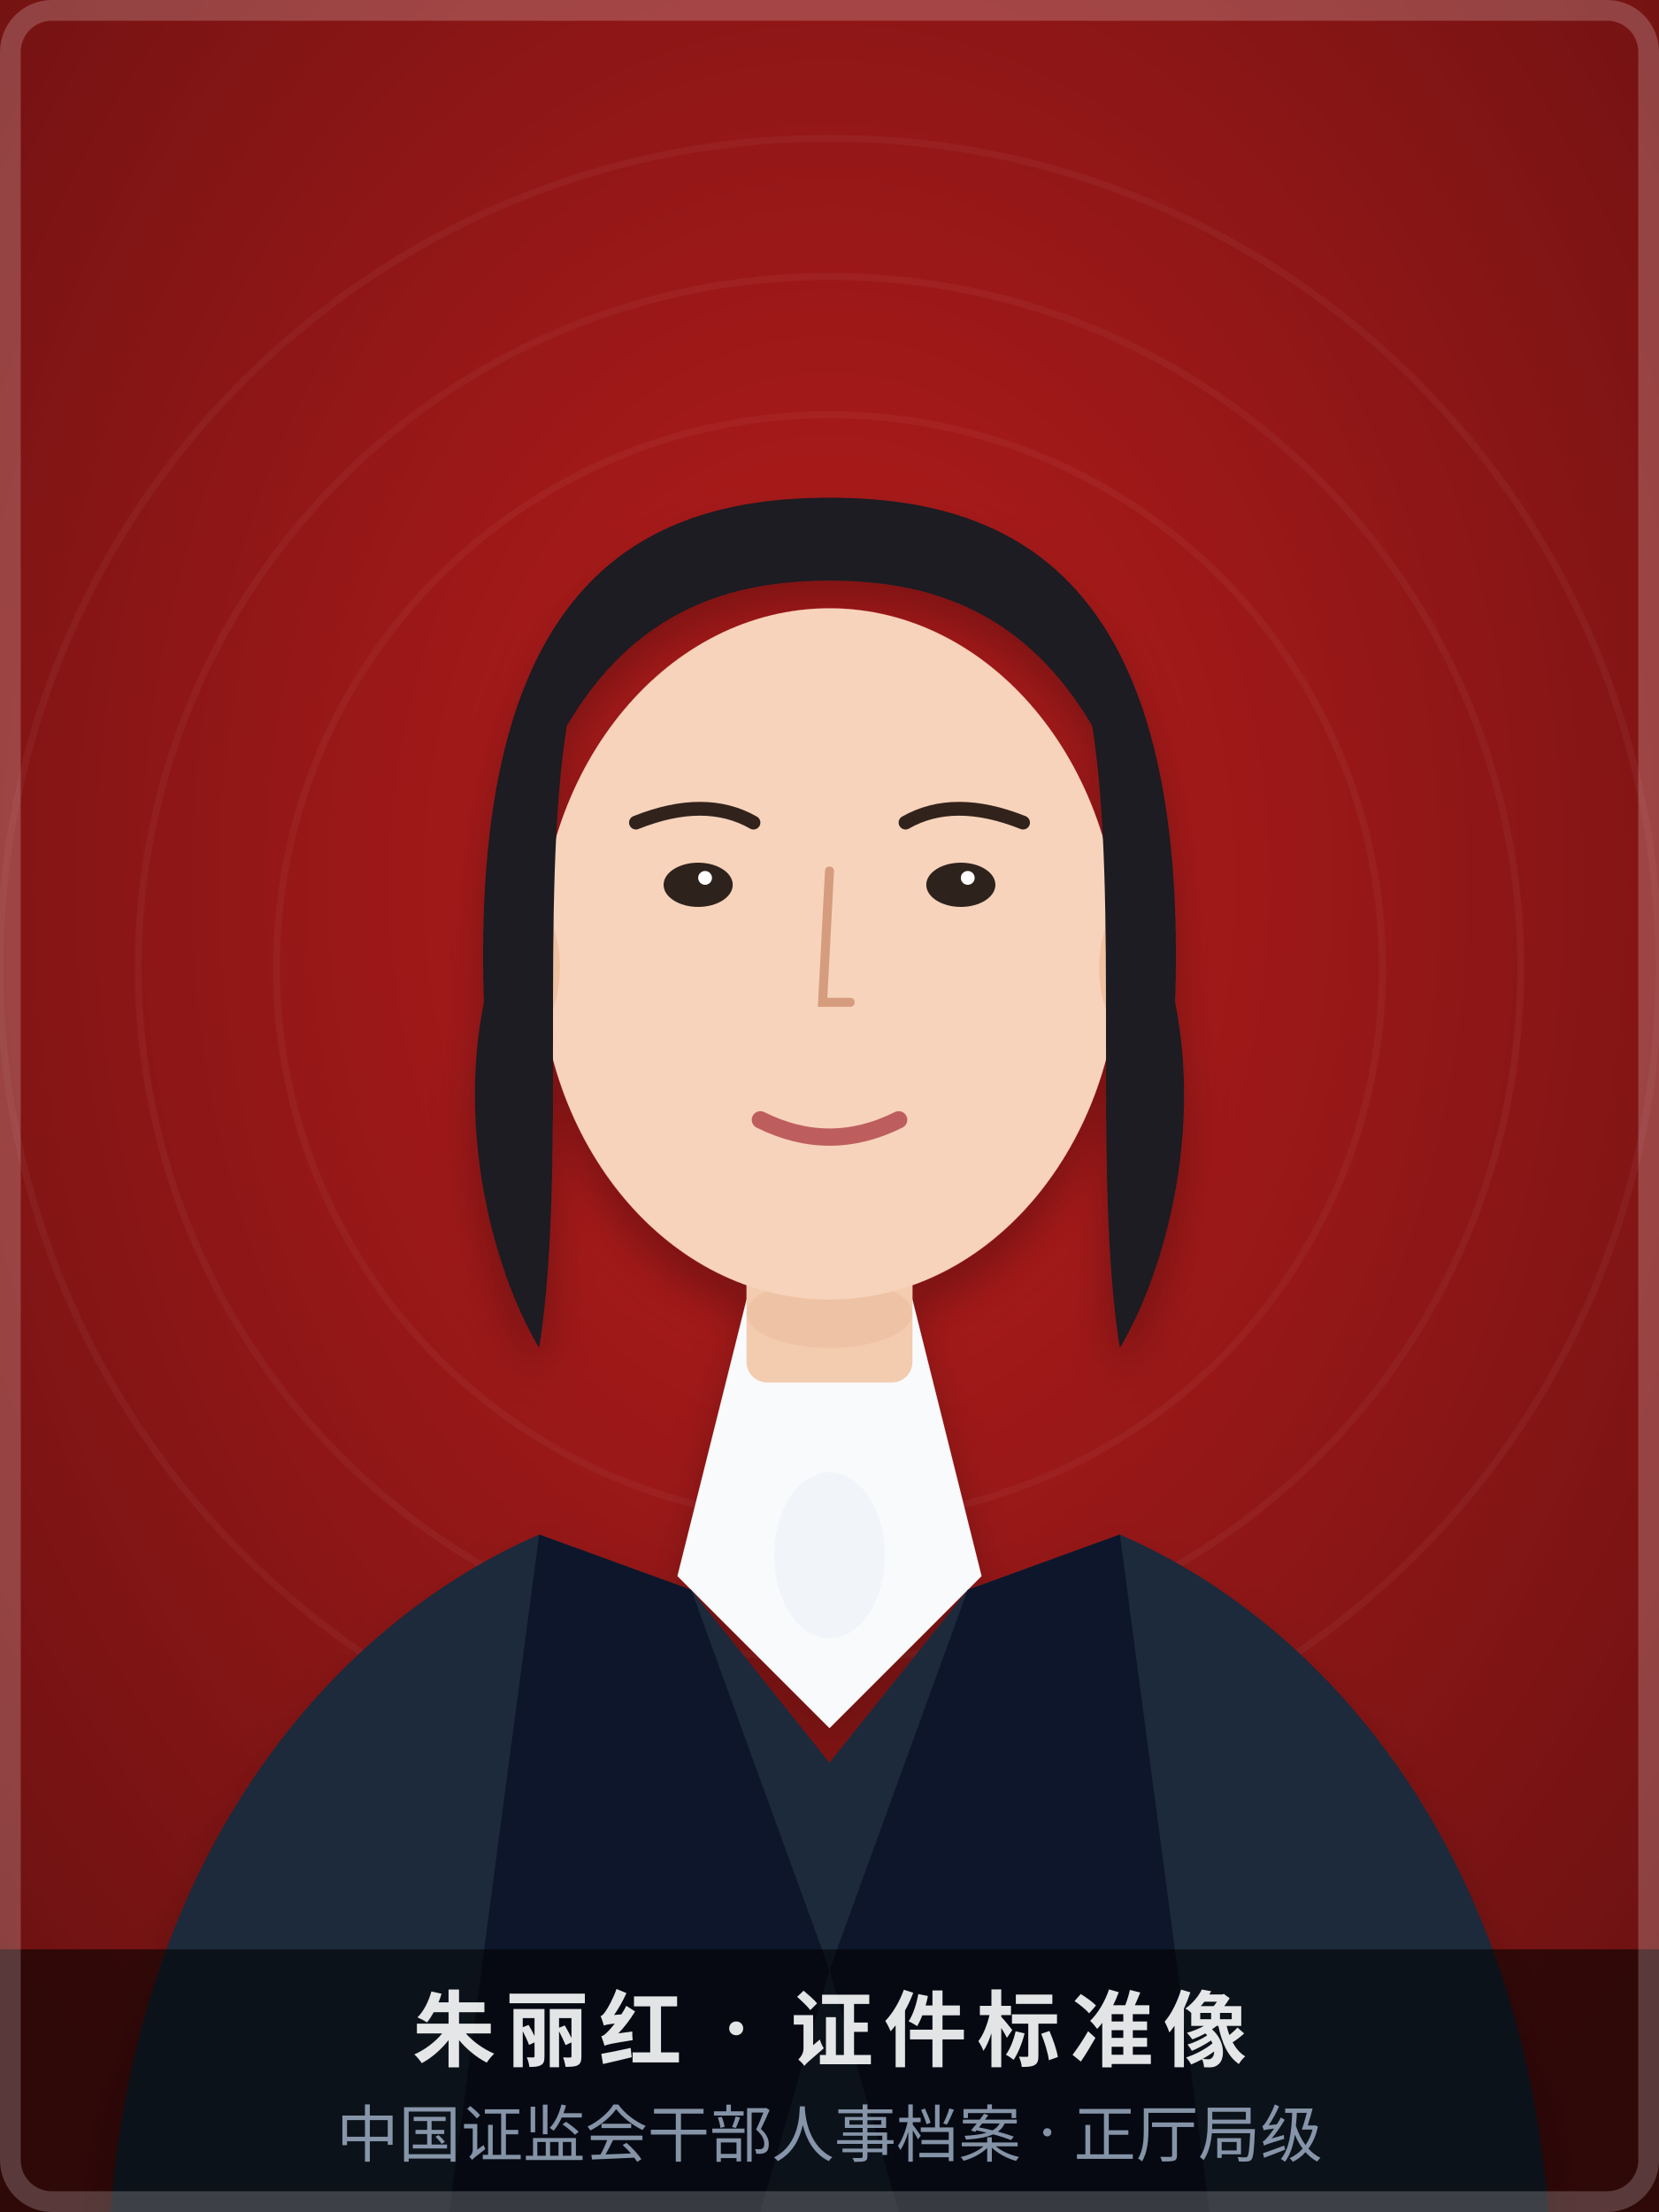
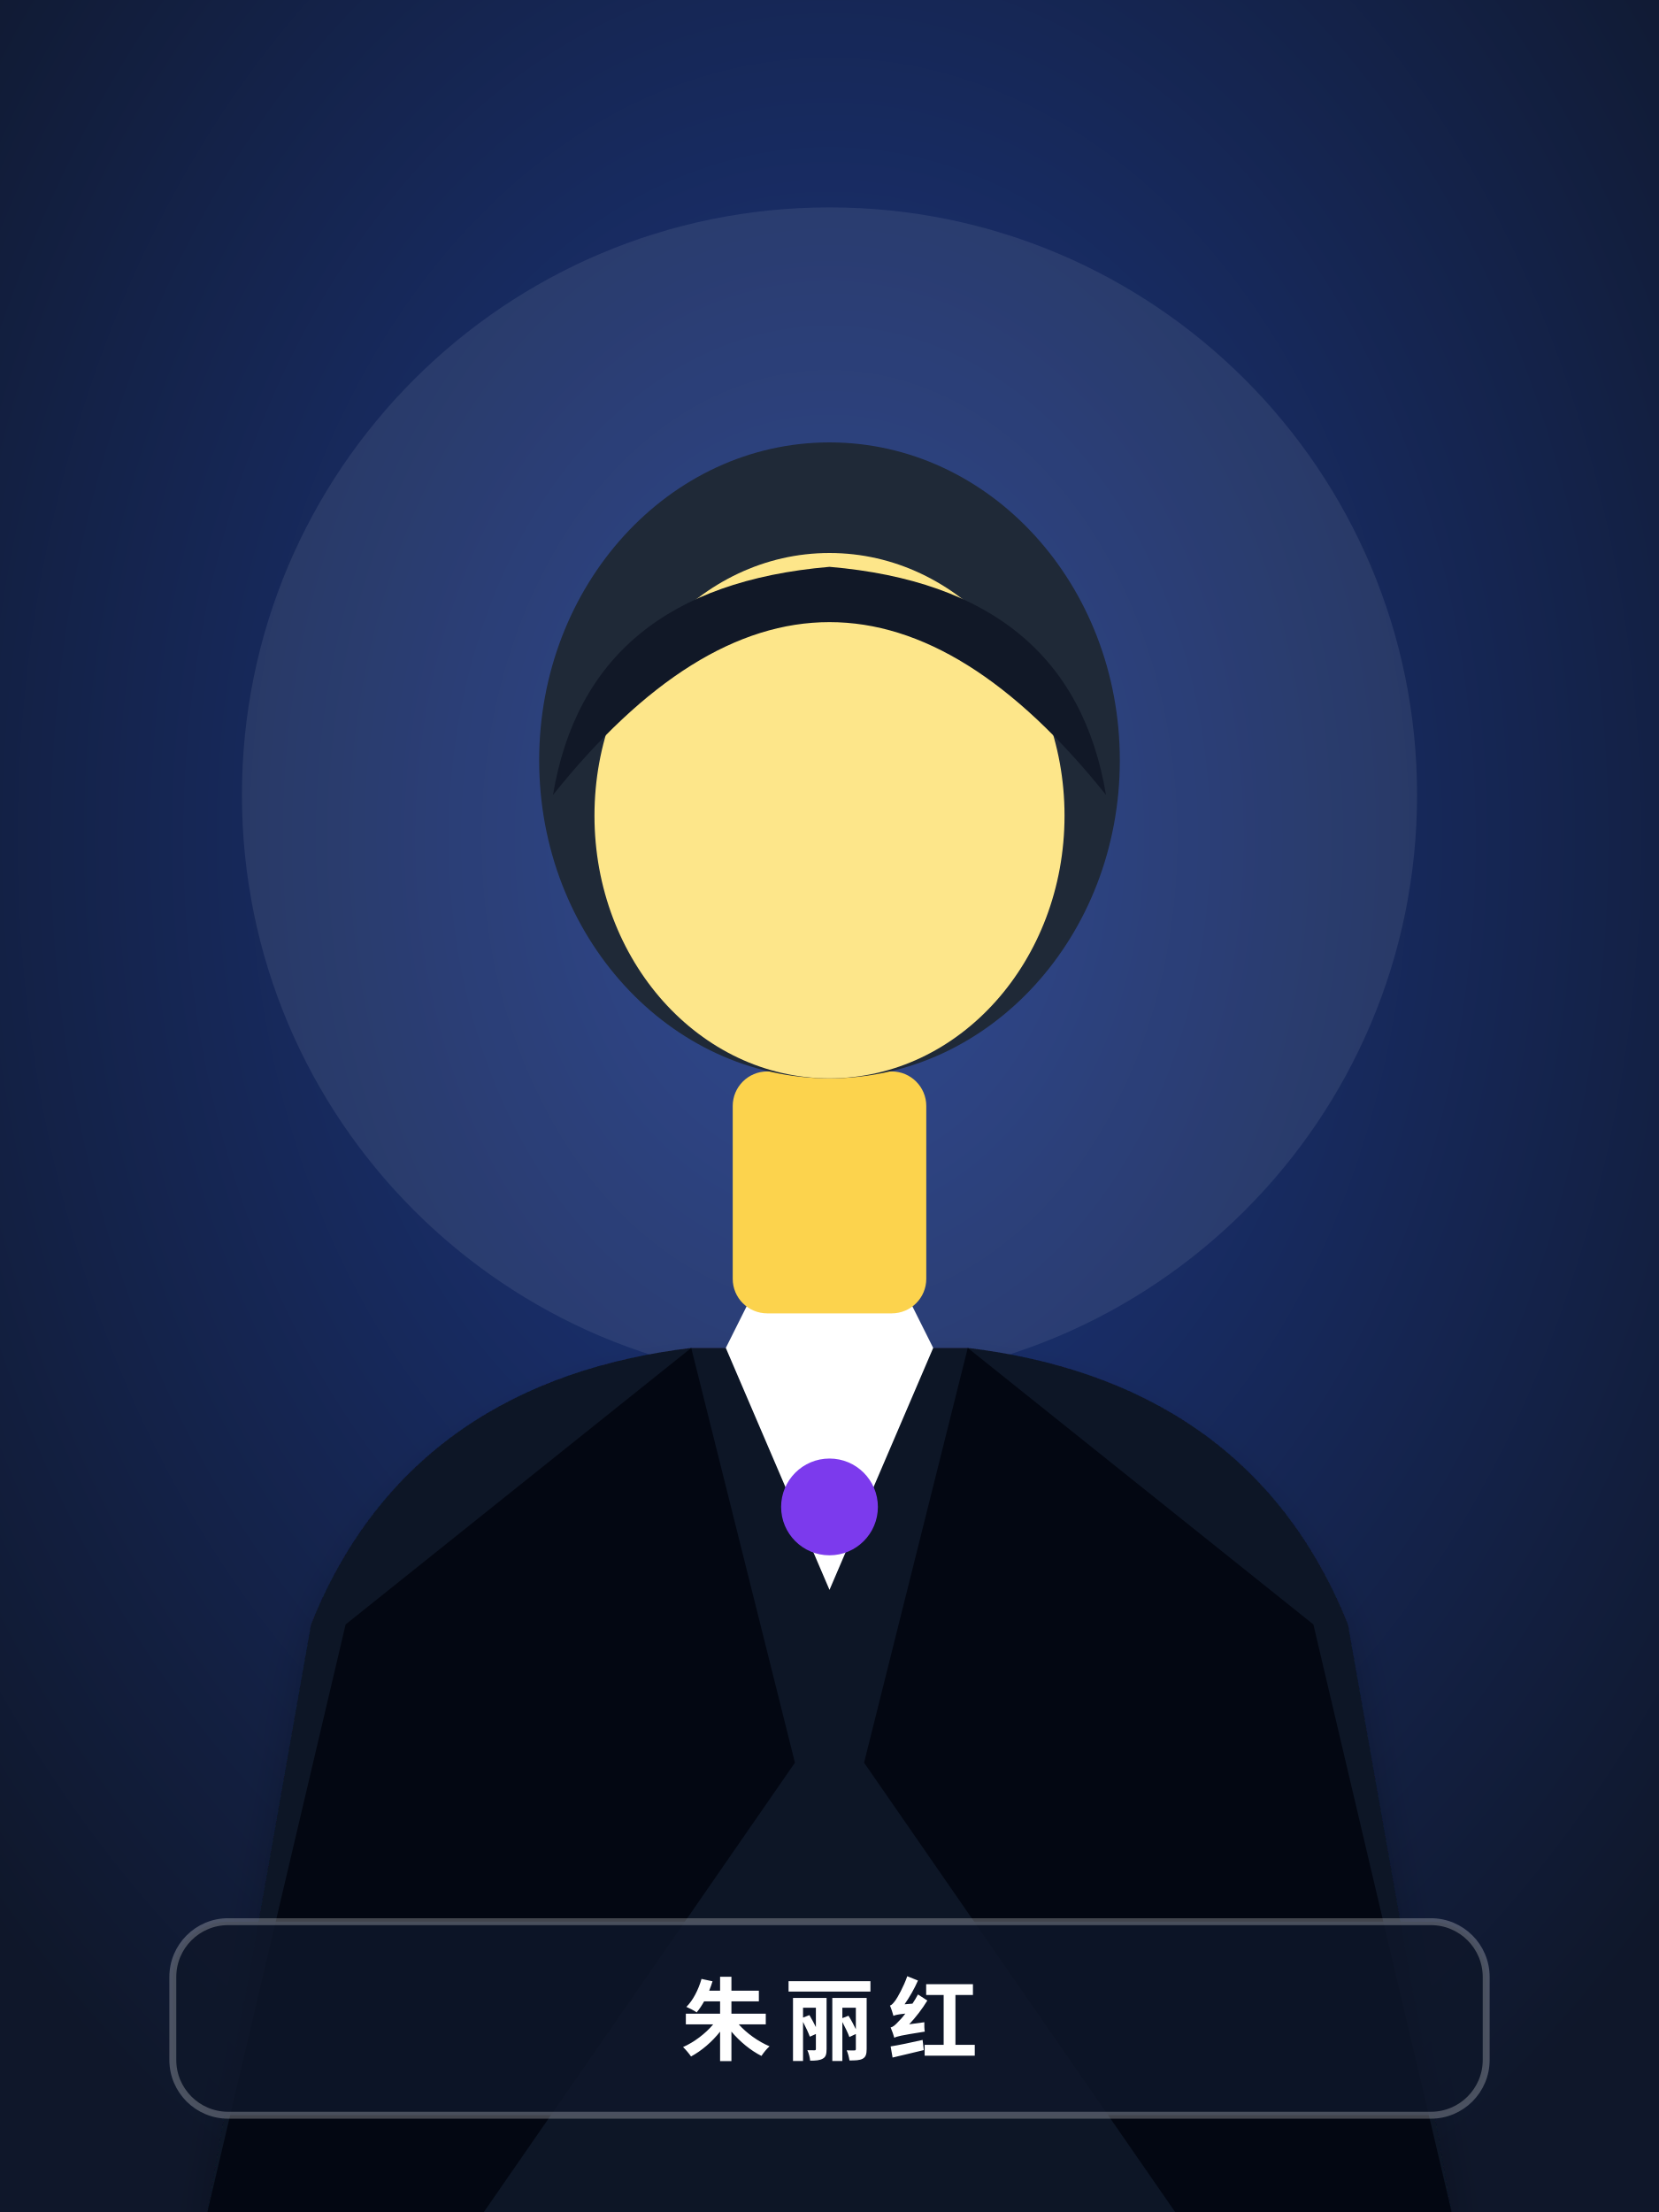
<svg xmlns="http://www.w3.org/2000/svg" viewBox="0 0 240 320" width="240" height="320">
  <defs>
-     <radialGradient id="bgGrad-zhu-lihong" cx="50%" cy="40%" r="70%">
-       <stop offset="0%" stop-color="#b91c1c" />
-       <stop offset="100%" stop-color="#6e1212" />
+     <radialGradient id="bgGrad-zhu-lihong" cx="50%" cy="38%" r="70%">
+       <stop offset="0%" stop-color="#1e3a8a" />
+       <stop offset="100%" stop-color="#0f172a" />
    </radialGradient>
    <filter id="shadow-zhu-lihong" x="-10%" y="-10%" width="120%" height="120%">
      <feDropShadow dx="0" dy="4" stdDeviation="3" flood-opacity="0.25" />
    </filter>
  </defs>
  <rect width="240" height="320" fill="url(#bgGrad-zhu-lihong)" />
-   <g opacity="0.04" stroke="#ffffff" stroke-width="1" fill="none">
-     <circle cx="120" cy="140" r="80" />
-     <circle cx="120" cy="140" r="100" />
-     <circle cx="120" cy="140" r="120" />
-   </g>
-   <g filter="url(#shadow-zhu-lihong)">
-     <path d="M 16 320 C 20 268, 48 235, 78 222 L 100 230 L 120 255 L 140 230 L 162 222 C 192 235, 220 268, 224 320 Z" fill="#1e293b" />
-     <polygon points="98,228 120,250 142,228 132,188 108,188" fill="#f8fafc" />
-     <ellipse cx="120" cy="225" rx="8" ry="12" fill="#f1f5f9" />
-     <polygon points="78,222 100,230 120,285 110,320 65,320" fill="#0f172a" />
-     <polygon points="162,222 140,230 120,285 130,320 175,320" fill="#0f172a" />
-     <rect x="108" y="168" width="24" height="32" rx="3" fill="#f3cbaf" />
-     <ellipse cx="120" cy="190" rx="12" ry="5" fill="#e7b594" opacity="0.4" />
-     <ellipse cx="120" cy="138" rx="42" ry="50" fill="#f7d3bb" />
-     <ellipse cx="76" cy="140" rx="5" ry="10" fill="#f0c2a2" />
-     <ellipse cx="164" cy="140" rx="5" ry="10" fill="#f0c2a2" />
-     <path d="M 70 145 C 68 85, 92 72, 120 72 C 148 72, 172 85, 170 145 C 174 165, 168 185, 162 195 C 158 170, 162 130, 158 105 C 148 88, 134 84, 120 84 C 106 84, 92 88, 82 105 C 78 130, 82 170, 78 195 C 72 185, 66 165, 70 145 Z" fill="#1e1e24" />
-     <path d="M 92 119 Q 102 115 109 119" stroke="#33241d" stroke-width="2" stroke-linecap="round" fill="none" />
-     <path d="M 148 119 Q 138 115 131 119" stroke="#33241d" stroke-width="2" stroke-linecap="round" fill="none" />
-     <ellipse cx="101" cy="128" rx="5" ry="3.2" fill="#2d221e" />
-     <ellipse cx="139" cy="128" rx="5" ry="3.2" fill="#2d221e" />
-     <circle cx="102" cy="127" r="1" fill="#ffffff" />
-     <circle cx="140" cy="127" r="1" fill="#ffffff" />
-     <path d="M 120 126 L 119 145 L 123 145" stroke="#d59c7d" stroke-width="1.3" stroke-linecap="round" fill="none" />
-     <path d="M 110 162 Q 120 167 130 162" stroke="#be5d5d" stroke-width="2.5" stroke-linecap="round" fill="none" />
-   </g>
-   <g opacity="0.88">
-     <rect x="0" y="282" width="240" height="38" fill="#000000" fill-opacity="0.65" />
-     <text x="120" y="298" font-family="-apple-system, BlinkMacSystemFont, 'PingFang SC', 'Microsoft YaHei', sans-serif" font-size="12" font-weight="bold" fill="#ffffff" text-anchor="middle" letter-spacing="1.5">
-       朱丽红 · 证件标准像
-     </text>
-     <text x="120" y="312" font-family="-apple-system, BlinkMacSystemFont, 'PingFang SC', sans-serif" font-size="9" fill="#94a3b8" text-anchor="middle">
-       中国证监会干部人事档案 · 正厅局级
-     </text>
-   </g>
-   <rect x="1.5" y="1.5" width="237" height="317" rx="6" fill="none" stroke="#ffffff" stroke-opacity="0.2" stroke-width="3" />
+   <circle cx="120" cy="115" r="85" fill="white" opacity="0.08" />
+   <path d="M 30 320 L 45 235 C 55 210 75 198 100 195 L 140 195 C 165 198 185 210 195 235 L 210 320 Z" fill="#111827" filter="url(#shadow-zhu-lihong)" />
+   <polygon points="105,195 120,230 135,195 130,185 110,185" fill="#ffffff" />
+   <circle cx="120" cy="218" r="7" fill="#7c3aed" />
+   <polygon points="50,235 100,195 115,255 70,320 30,320" fill="#030712" />
+   <polygon points="190,235 140,195 125,255 170,320 210,320" fill="#030712" />
+   <rect x="106" y="155" width="28" height="35" rx="5" fill="#fcd34d" />
+   <ellipse cx="120" cy="110" rx="42" ry="46" fill="#1f2937" />
+   <ellipse cx="120" cy="118" rx="34" ry="38" fill="#fde68a" />
+   <path d="M 80 115 Q 120 65 160 115 Q 155 85 120 82 Q 85 85 80 115 Z" fill="#111827" />
+   <rect x="25" y="278" width="190" height="28" rx="8" fill="rgba(15, 23, 42, 0.85)" stroke="rgba(255, 255, 255, 0.25)" stroke-width="1" />
+   <text x="120" y="297" font-family="-apple-system, BlinkMacSystemFont, 'Segoe UI', PingFang SC, 'Microsoft YaHei', sans-serif" font-size="13" font-weight="bold" fill="#ffffff" text-anchor="middle" letter-spacing="2">
+     朱丽红
+   </text>
</svg>
